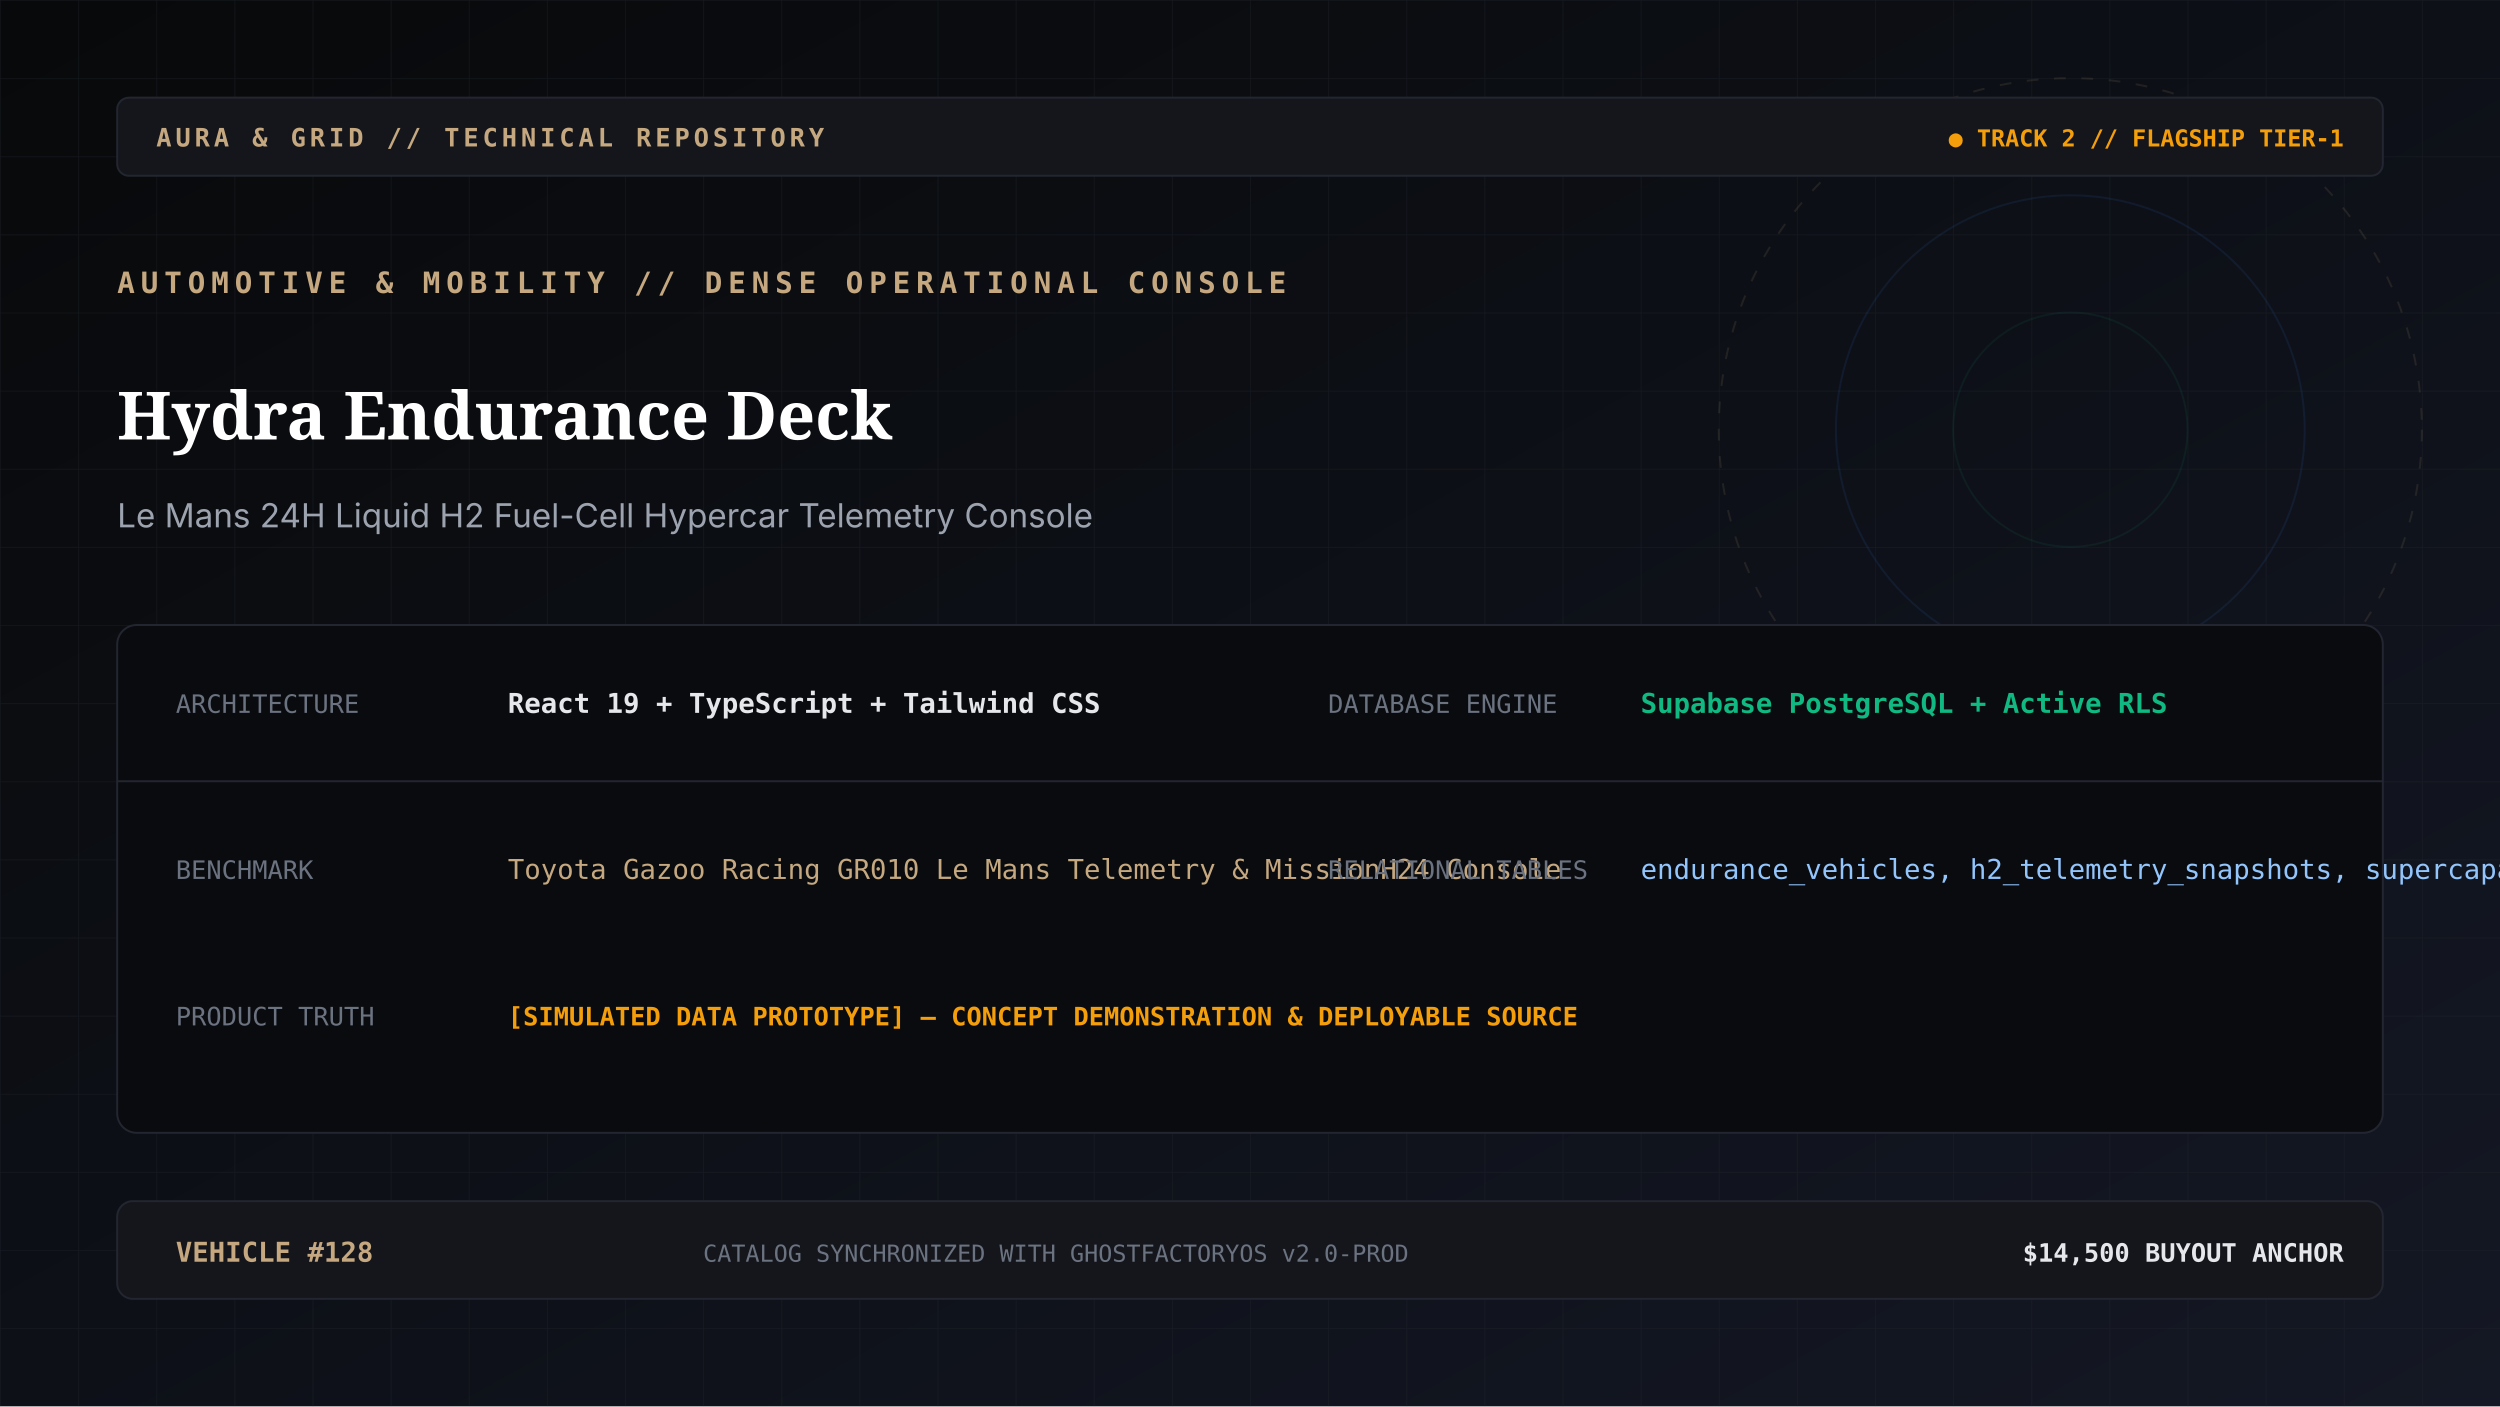
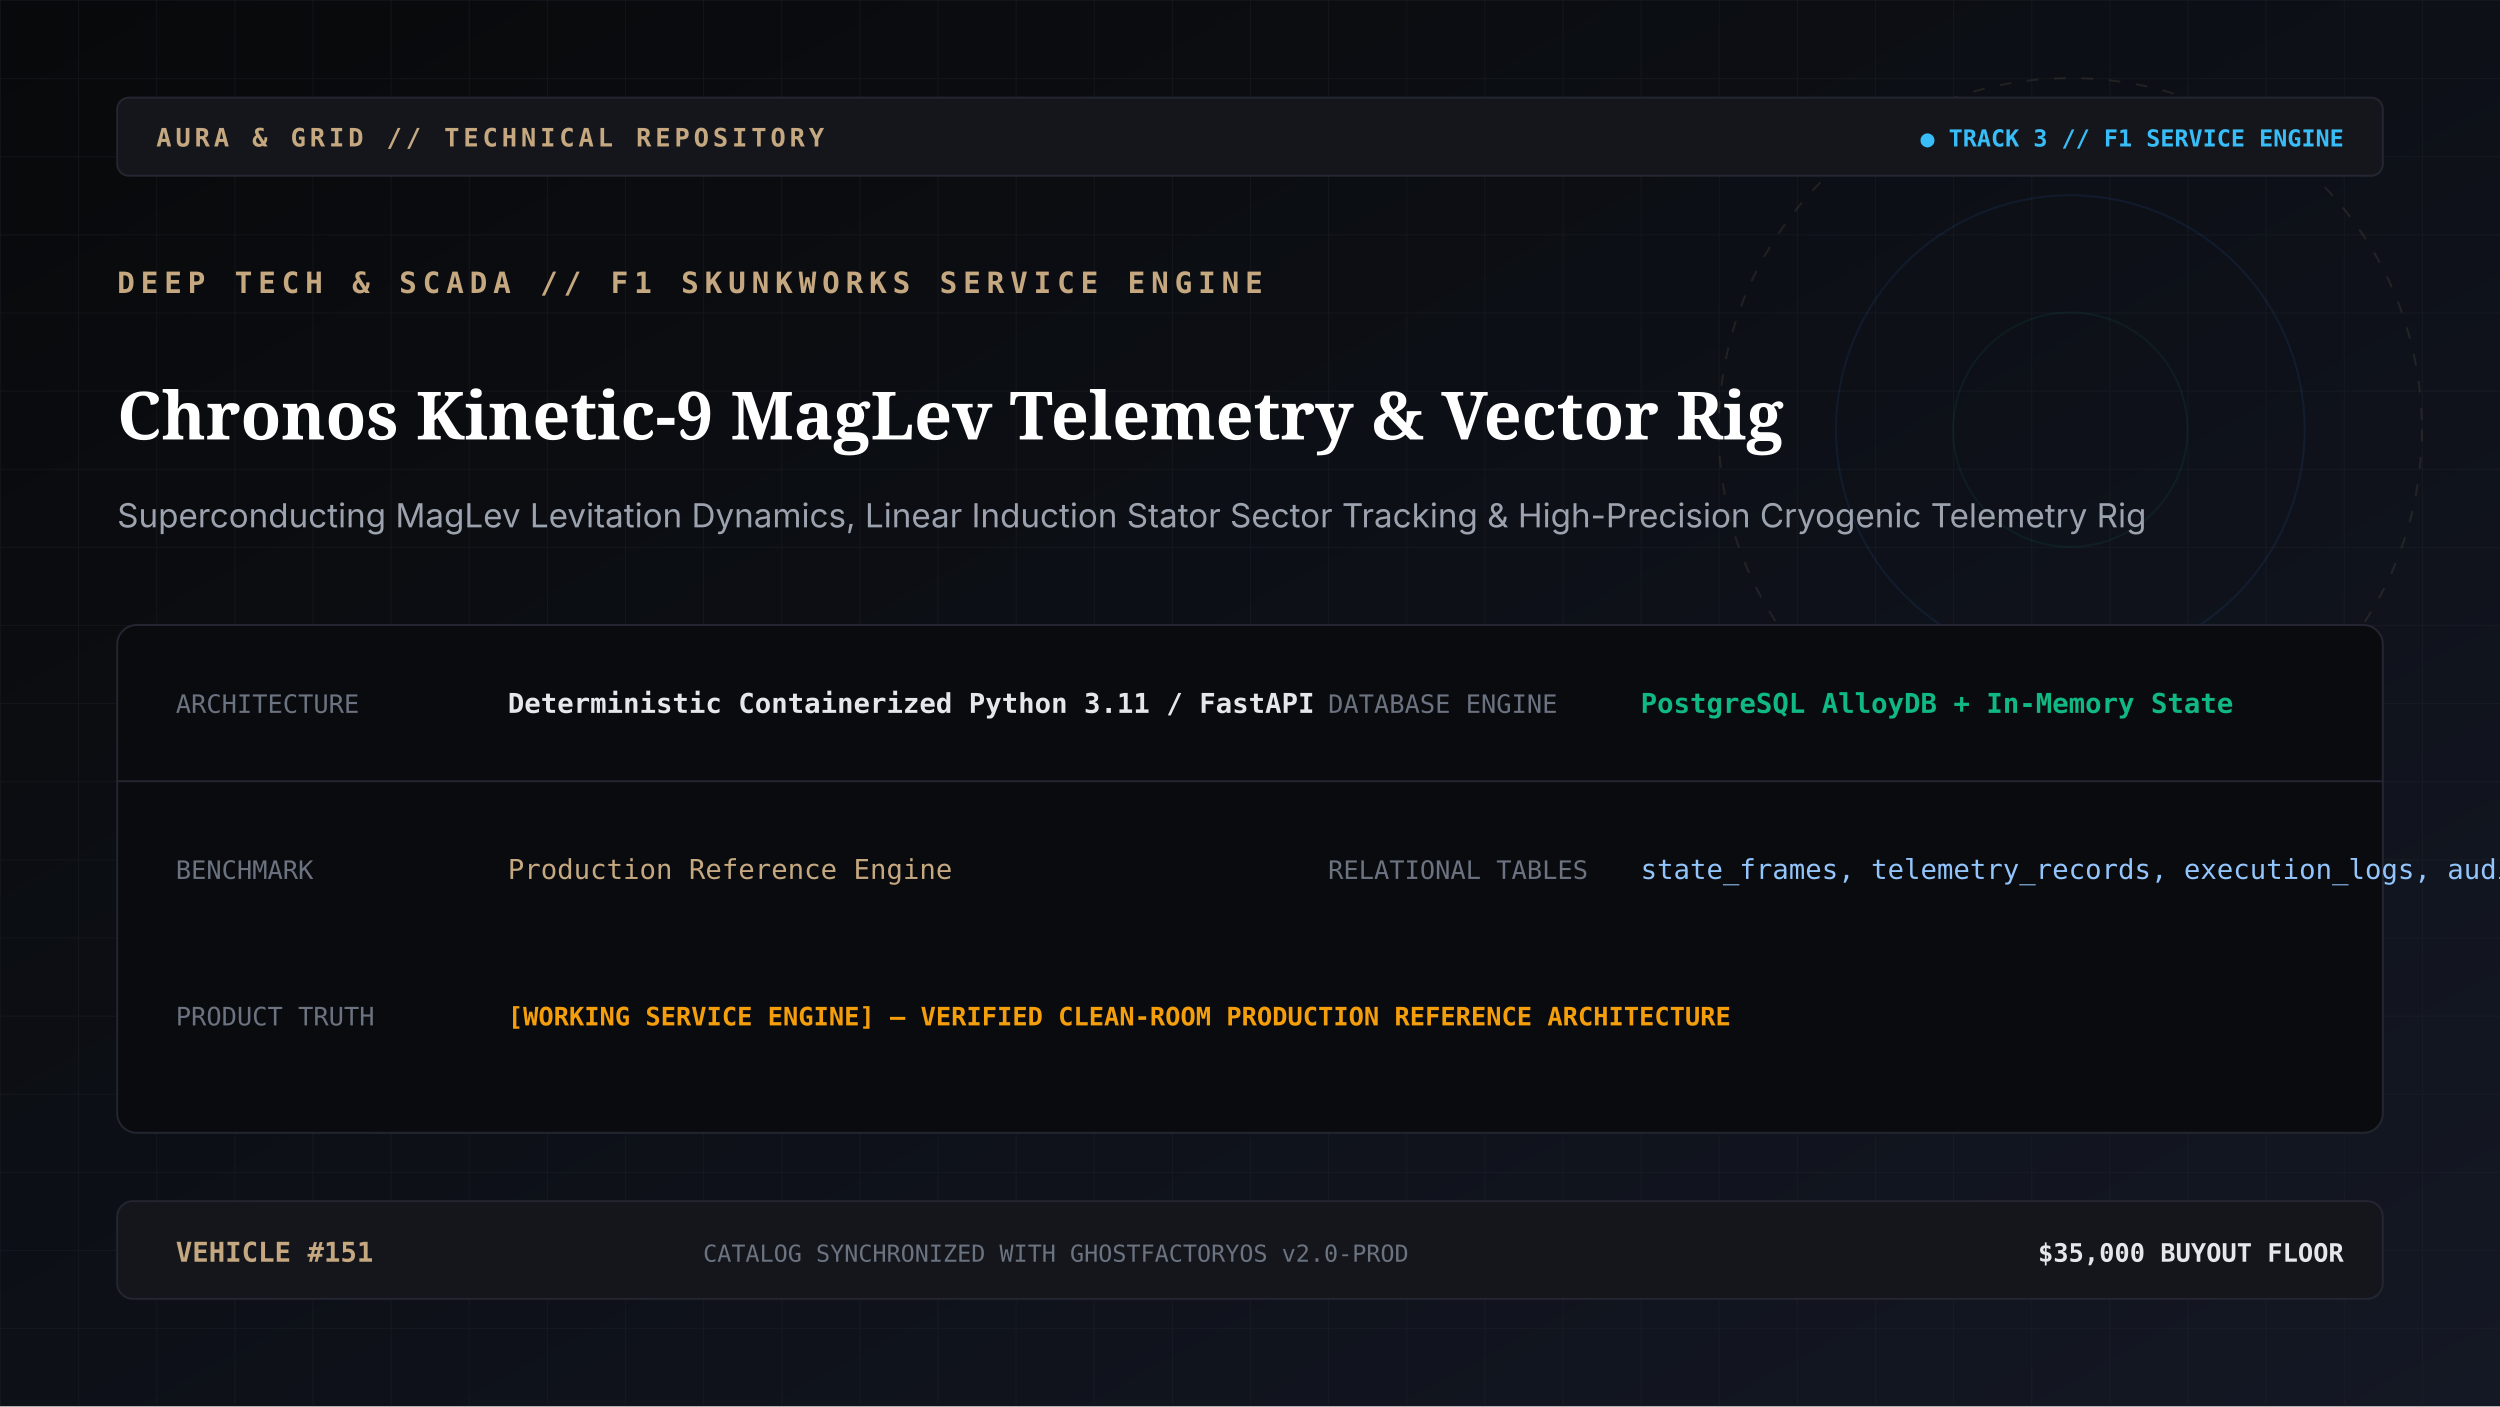
<svg xmlns="http://www.w3.org/2000/svg" width="1280" height="720" viewBox="0 0 1280 720">
  <defs>
-     <linearGradient id="bg-128" x1="0%" y1="0%" x2="100%" y2="100%">
+     <linearGradient id="bg-151" x1="0%" y1="0%" x2="100%" y2="100%">
      <stop offset="0%" stop-color="#08090A" />
      <stop offset="50%" stop-color="#0D1017" />
      <stop offset="100%" stop-color="#141824" />
    </linearGradient>
-     <pattern id="grid-128" width="40" height="40" patternUnits="userSpaceOnUse">
+     <pattern id="grid-151" width="40" height="40" patternUnits="userSpaceOnUse">
      <path d="M 40 0 L 0 0 0 40" fill="none" stroke="#232630" stroke-width="0.75" stroke-opacity="0.45" />
    </pattern>
  </defs>
-   <rect width="1280" height="720" fill="url(#bg-128)" />
-   <rect width="1280" height="720" fill="url(#grid-128)" />
+   <rect width="1280" height="720" fill="url(#bg-151)" />
+   <rect width="1280" height="720" fill="url(#grid-151)" />
  <circle cx="1060" cy="220" r="180" fill="none" stroke="#C5A880" stroke-width="1" stroke-opacity="0.12" stroke-dasharray="6 8" />
  <circle cx="1060" cy="220" r="120" fill="none" stroke="#3B82F6" stroke-width="1" stroke-opacity="0.1" />
  <circle cx="1060" cy="220" r="60" fill="none" stroke="#10B981" stroke-width="1" stroke-opacity="0.08" />
  <rect x="60" y="50" width="1160" height="40" fill="#14161C" rx="6" stroke="#232630" stroke-width="1" />
  <text x="80" y="75" fill="#C5A880" font-family="'JetBrains Mono', monospace" font-size="13" font-weight="600" letter-spacing="2">AURA &amp; GRID // TECHNICAL REPOSITORY</text>
-   <text x="1200" y="75" text-anchor="end" fill="#F59E0B" font-family="'JetBrains Mono', monospace" font-size="12" font-weight="bold">● TRACK 2 // FLAGSHIP TIER-1</text>
-   <text x="60" y="150" fill="#C5A880" font-family="'JetBrains Mono', monospace" font-size="15" font-weight="bold" letter-spacing="3">AUTOMOTIVE &amp; MOBILITY // DENSE OPERATIONAL CONSOLE</text>
-   <text x="60" y="225" fill="#FFFFFF" font-family="'Playfair Display', Georgia, serif" font-size="34" font-weight="bold">Hydra Endurance Deck</text>
-   <text x="60" y="270" fill="#9CA3AF" font-family="'Inter', sans-serif" font-size="17">Le Mans 24H Liquid H2 Fuel-Cell Hypercar Telemetry Console</text>
+   <text x="1200" y="75" text-anchor="end" fill="#38BDF8" font-family="'JetBrains Mono', monospace" font-size="12" font-weight="bold">● TRACK 3 // F1 SERVICE ENGINE</text>
+   <text x="60" y="150" fill="#C5A880" font-family="'JetBrains Mono', monospace" font-size="15" font-weight="bold" letter-spacing="3">DEEP TECH &amp; SCADA // F1 SKUNKWORKS SERVICE ENGINE</text>
+   <text x="60" y="225" fill="#FFFFFF" font-family="'Playfair Display', Georgia, serif" font-size="34" font-weight="bold">Chronos Kinetic-9 MagLev Telemetry &amp; Vector Rig</text>
+   <text x="60" y="270" fill="#9CA3AF" font-family="'Inter', sans-serif" font-size="17">Superconducting MagLev Levitation Dynamics, Linear Induction Stator Sector Tracking &amp; High-Precision Cryogenic Telemetry Rig</text>
  <rect x="60" y="320" width="1160" height="260" fill="#090B0E" rx="10" stroke="#232630" stroke-width="1" />
  <line x1="60" y1="400" x2="1220" y2="400" stroke="#232630" stroke-width="1" />
  <text x="90" y="365" fill="#6B7280" font-family="'JetBrains Mono', monospace" font-size="13">ARCHITECTURE</text>
-   <text x="260" y="365" fill="#E5E7EB" font-family="'JetBrains Mono', monospace" font-size="14" font-weight="bold">React 19 + TypeScript + Tailwind CSS</text>
+   <text x="260" y="365" fill="#E5E7EB" font-family="'JetBrains Mono', monospace" font-size="14" font-weight="bold">Deterministic Containerized Python 3.11 / FastAPI</text>
  <text x="680" y="365" fill="#6B7280" font-family="'JetBrains Mono', monospace" font-size="13">DATABASE ENGINE</text>
-   <text x="840" y="365" fill="#10B981" font-family="'JetBrains Mono', monospace" font-size="14" font-weight="bold">Supabase PostgreSQL + Active RLS</text>
+   <text x="840" y="365" fill="#10B981" font-family="'JetBrains Mono', monospace" font-size="14" font-weight="bold">PostgreSQL AlloyDB + In-Memory State</text>
  <text x="90" y="450" fill="#6B7280" font-family="'JetBrains Mono', monospace" font-size="13">BENCHMARK</text>
-   <text x="260" y="450" fill="#C5A880" font-family="'JetBrains Mono', monospace" font-size="14">Toyota Gazoo Racing GR010 Le Mans Telemetry &amp; MissionH24 Console</text>
+   <text x="260" y="450" fill="#C5A880" font-family="'JetBrains Mono', monospace" font-size="14">Production Reference Engine</text>
  <text x="680" y="450" fill="#6B7280" font-family="'JetBrains Mono', monospace" font-size="13">RELATIONAL TABLES</text>
-   <text x="840" y="450" fill="#93C5FD" font-family="'JetBrains Mono', monospace" font-size="14">endurance_vehicles, h2_telemetry_snapshots, supercapacitor_cycle_logs, stint_strategy_records</text>
+   <text x="840" y="450" fill="#93C5FD" font-family="'JetBrains Mono', monospace" font-size="14">state_frames, telemetry_records, execution_logs, audit_trail</text>
  <text x="90" y="525" fill="#6B7280" font-family="'JetBrains Mono', monospace" font-size="13">PRODUCT TRUTH</text>
-   <text x="260" y="525" fill="#F59E0B" font-family="'JetBrains Mono', monospace" font-size="13" font-weight="600">[SIMULATED DATA PROTOTYPE] — CONCEPT DEMONSTRATION &amp; DEPLOYABLE SOURCE</text>
+   <text x="260" y="525" fill="#F59E0B" font-family="'JetBrains Mono', monospace" font-size="13" font-weight="600">[WORKING SERVICE ENGINE] — VERIFIED CLEAN-ROOM PRODUCTION REFERENCE ARCHITECTURE</text>
  <rect x="60" y="615" width="1160" height="50" fill="#14161C" rx="8" stroke="#232630" stroke-width="1" />
-   <text x="90" y="646" fill="#C5A880" font-family="'JetBrains Mono', monospace" font-size="14" font-weight="bold">VEHICLE #128</text>
+   <text x="90" y="646" fill="#C5A880" font-family="'JetBrains Mono', monospace" font-size="14" font-weight="bold">VEHICLE #151</text>
  <text x="360" y="646" fill="#6B7280" font-family="'JetBrains Mono', monospace" font-size="12">CATALOG SYNCHRONIZED WITH GHOSTFACTORYOS v2.0-PROD</text>
-   <text x="1200" y="646" text-anchor="end" fill="#E5E7EB" font-family="'JetBrains Mono', monospace" font-size="13" font-weight="bold">$14,500 BUYOUT ANCHOR</text>
+   <text x="1200" y="646" text-anchor="end" fill="#E5E7EB" font-family="'JetBrains Mono', monospace" font-size="13" font-weight="bold">$35,000 BUYOUT FLOOR</text>
</svg>
